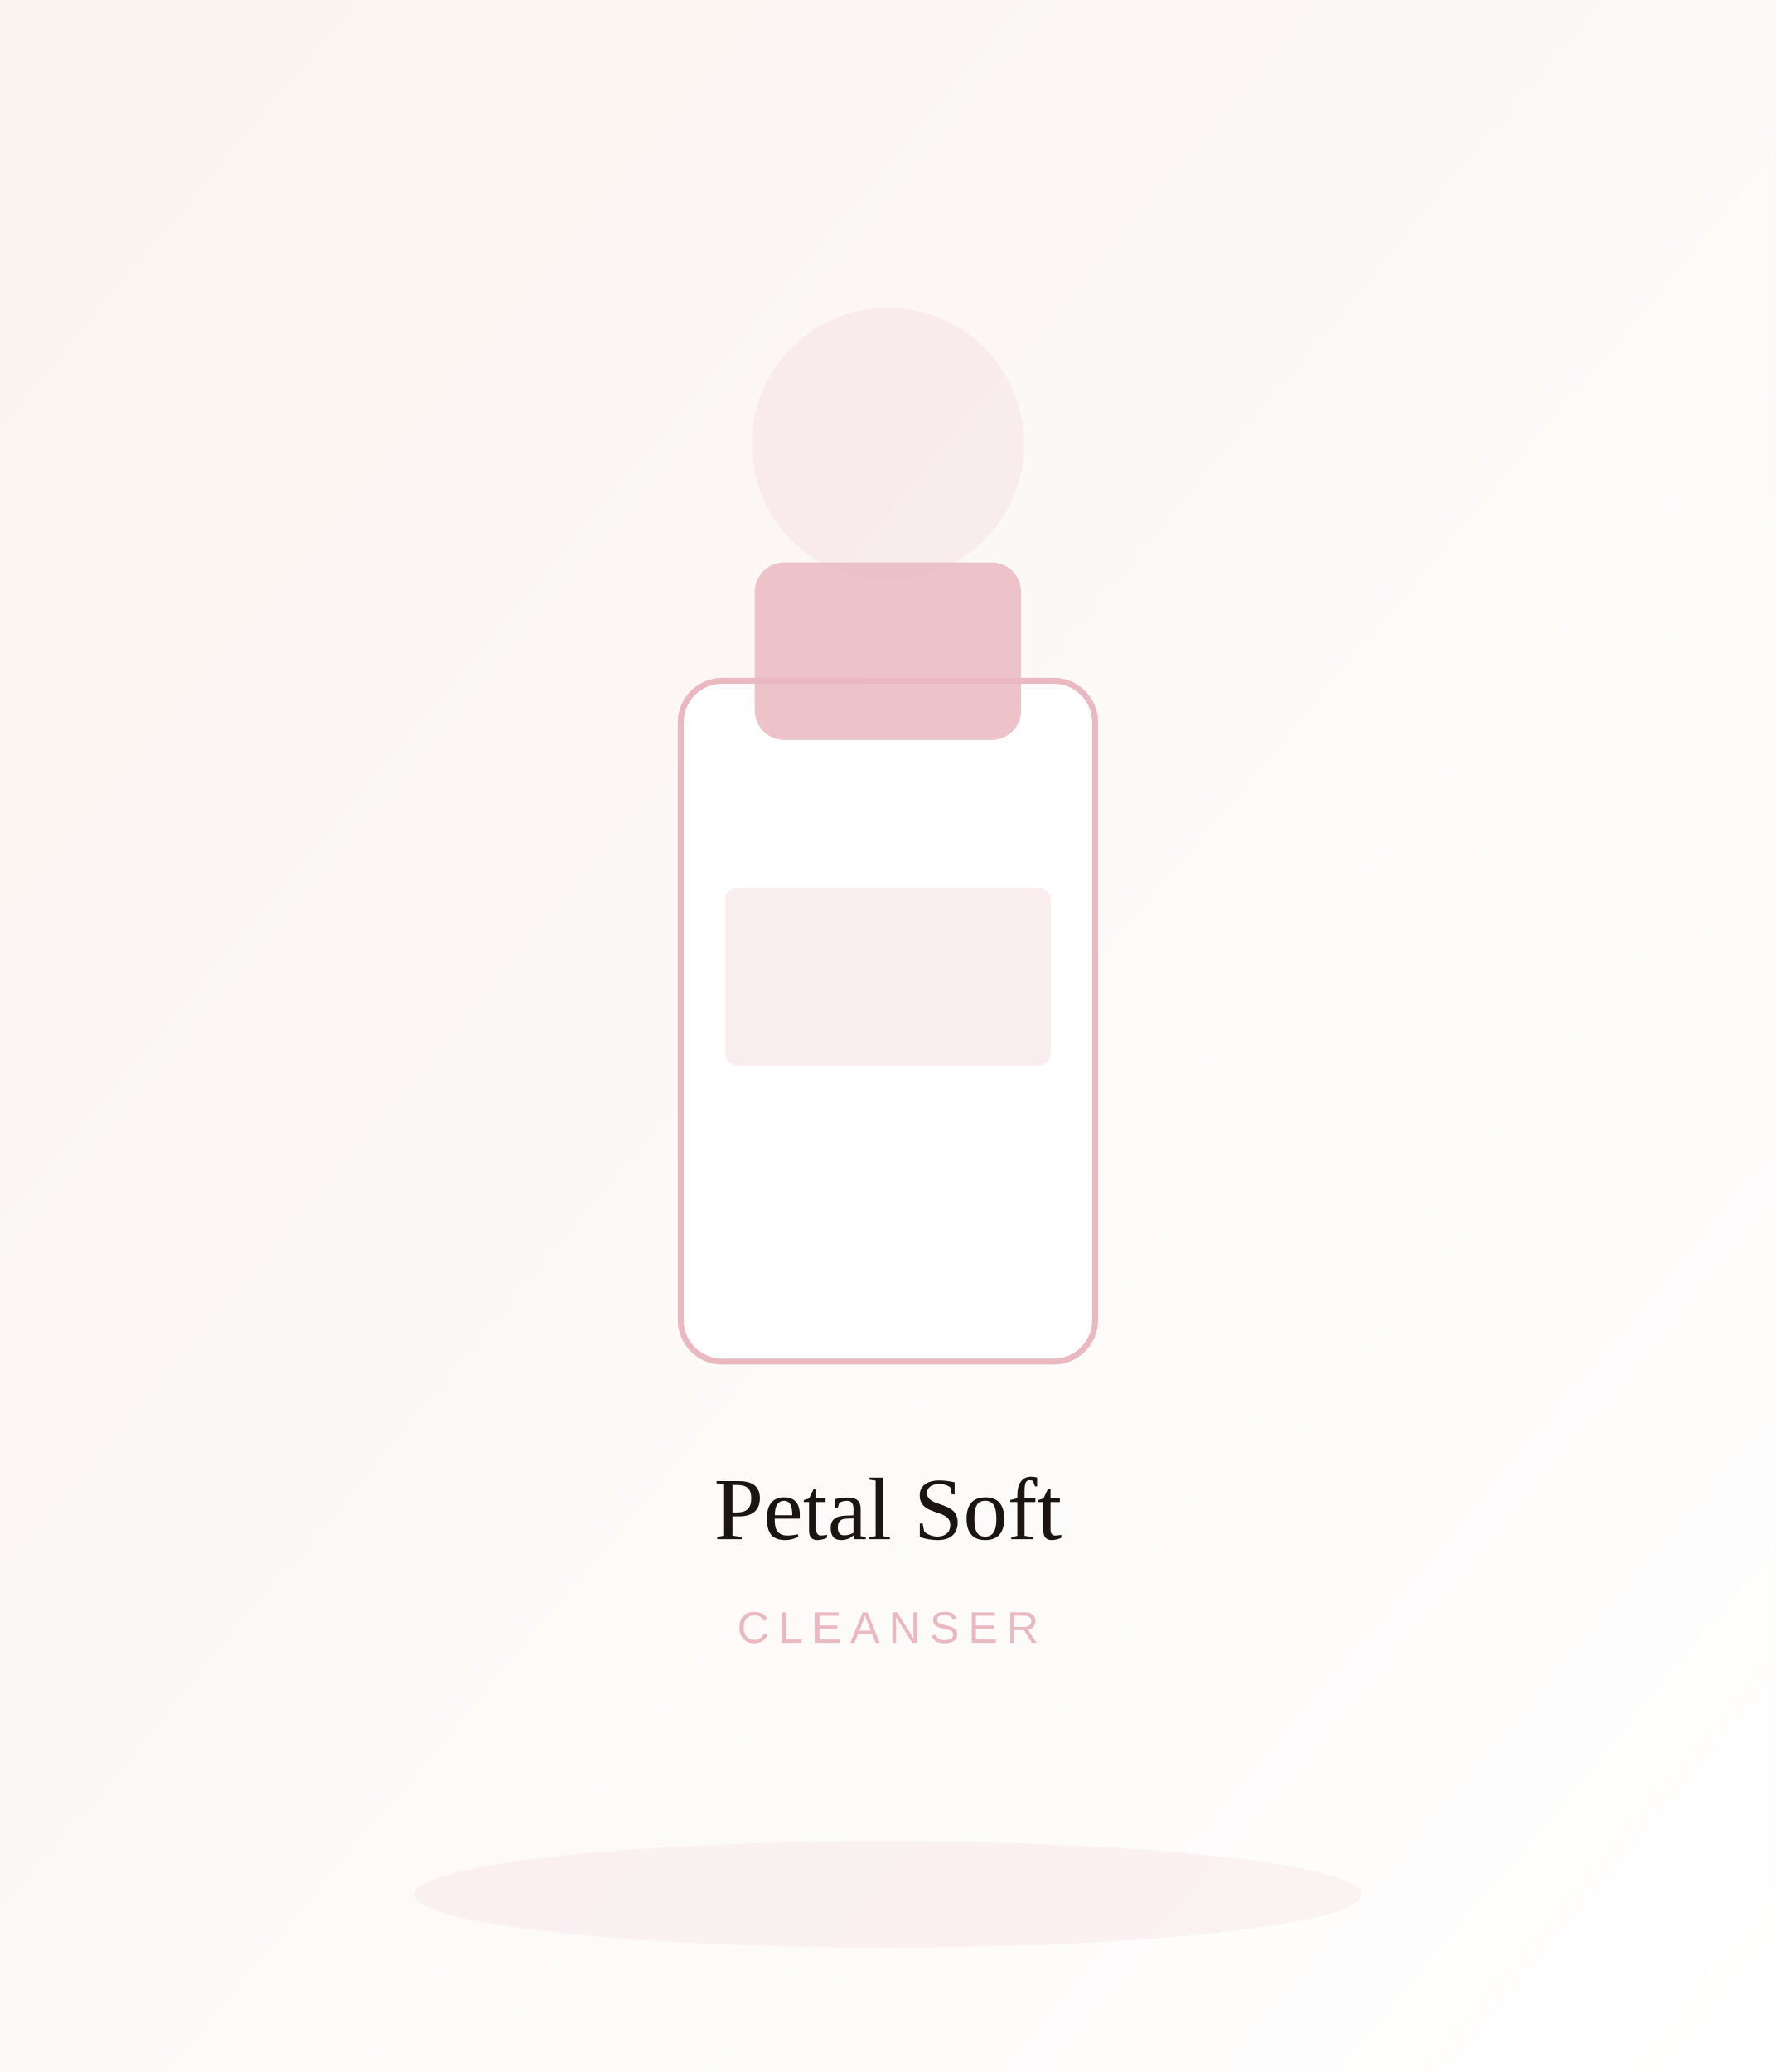
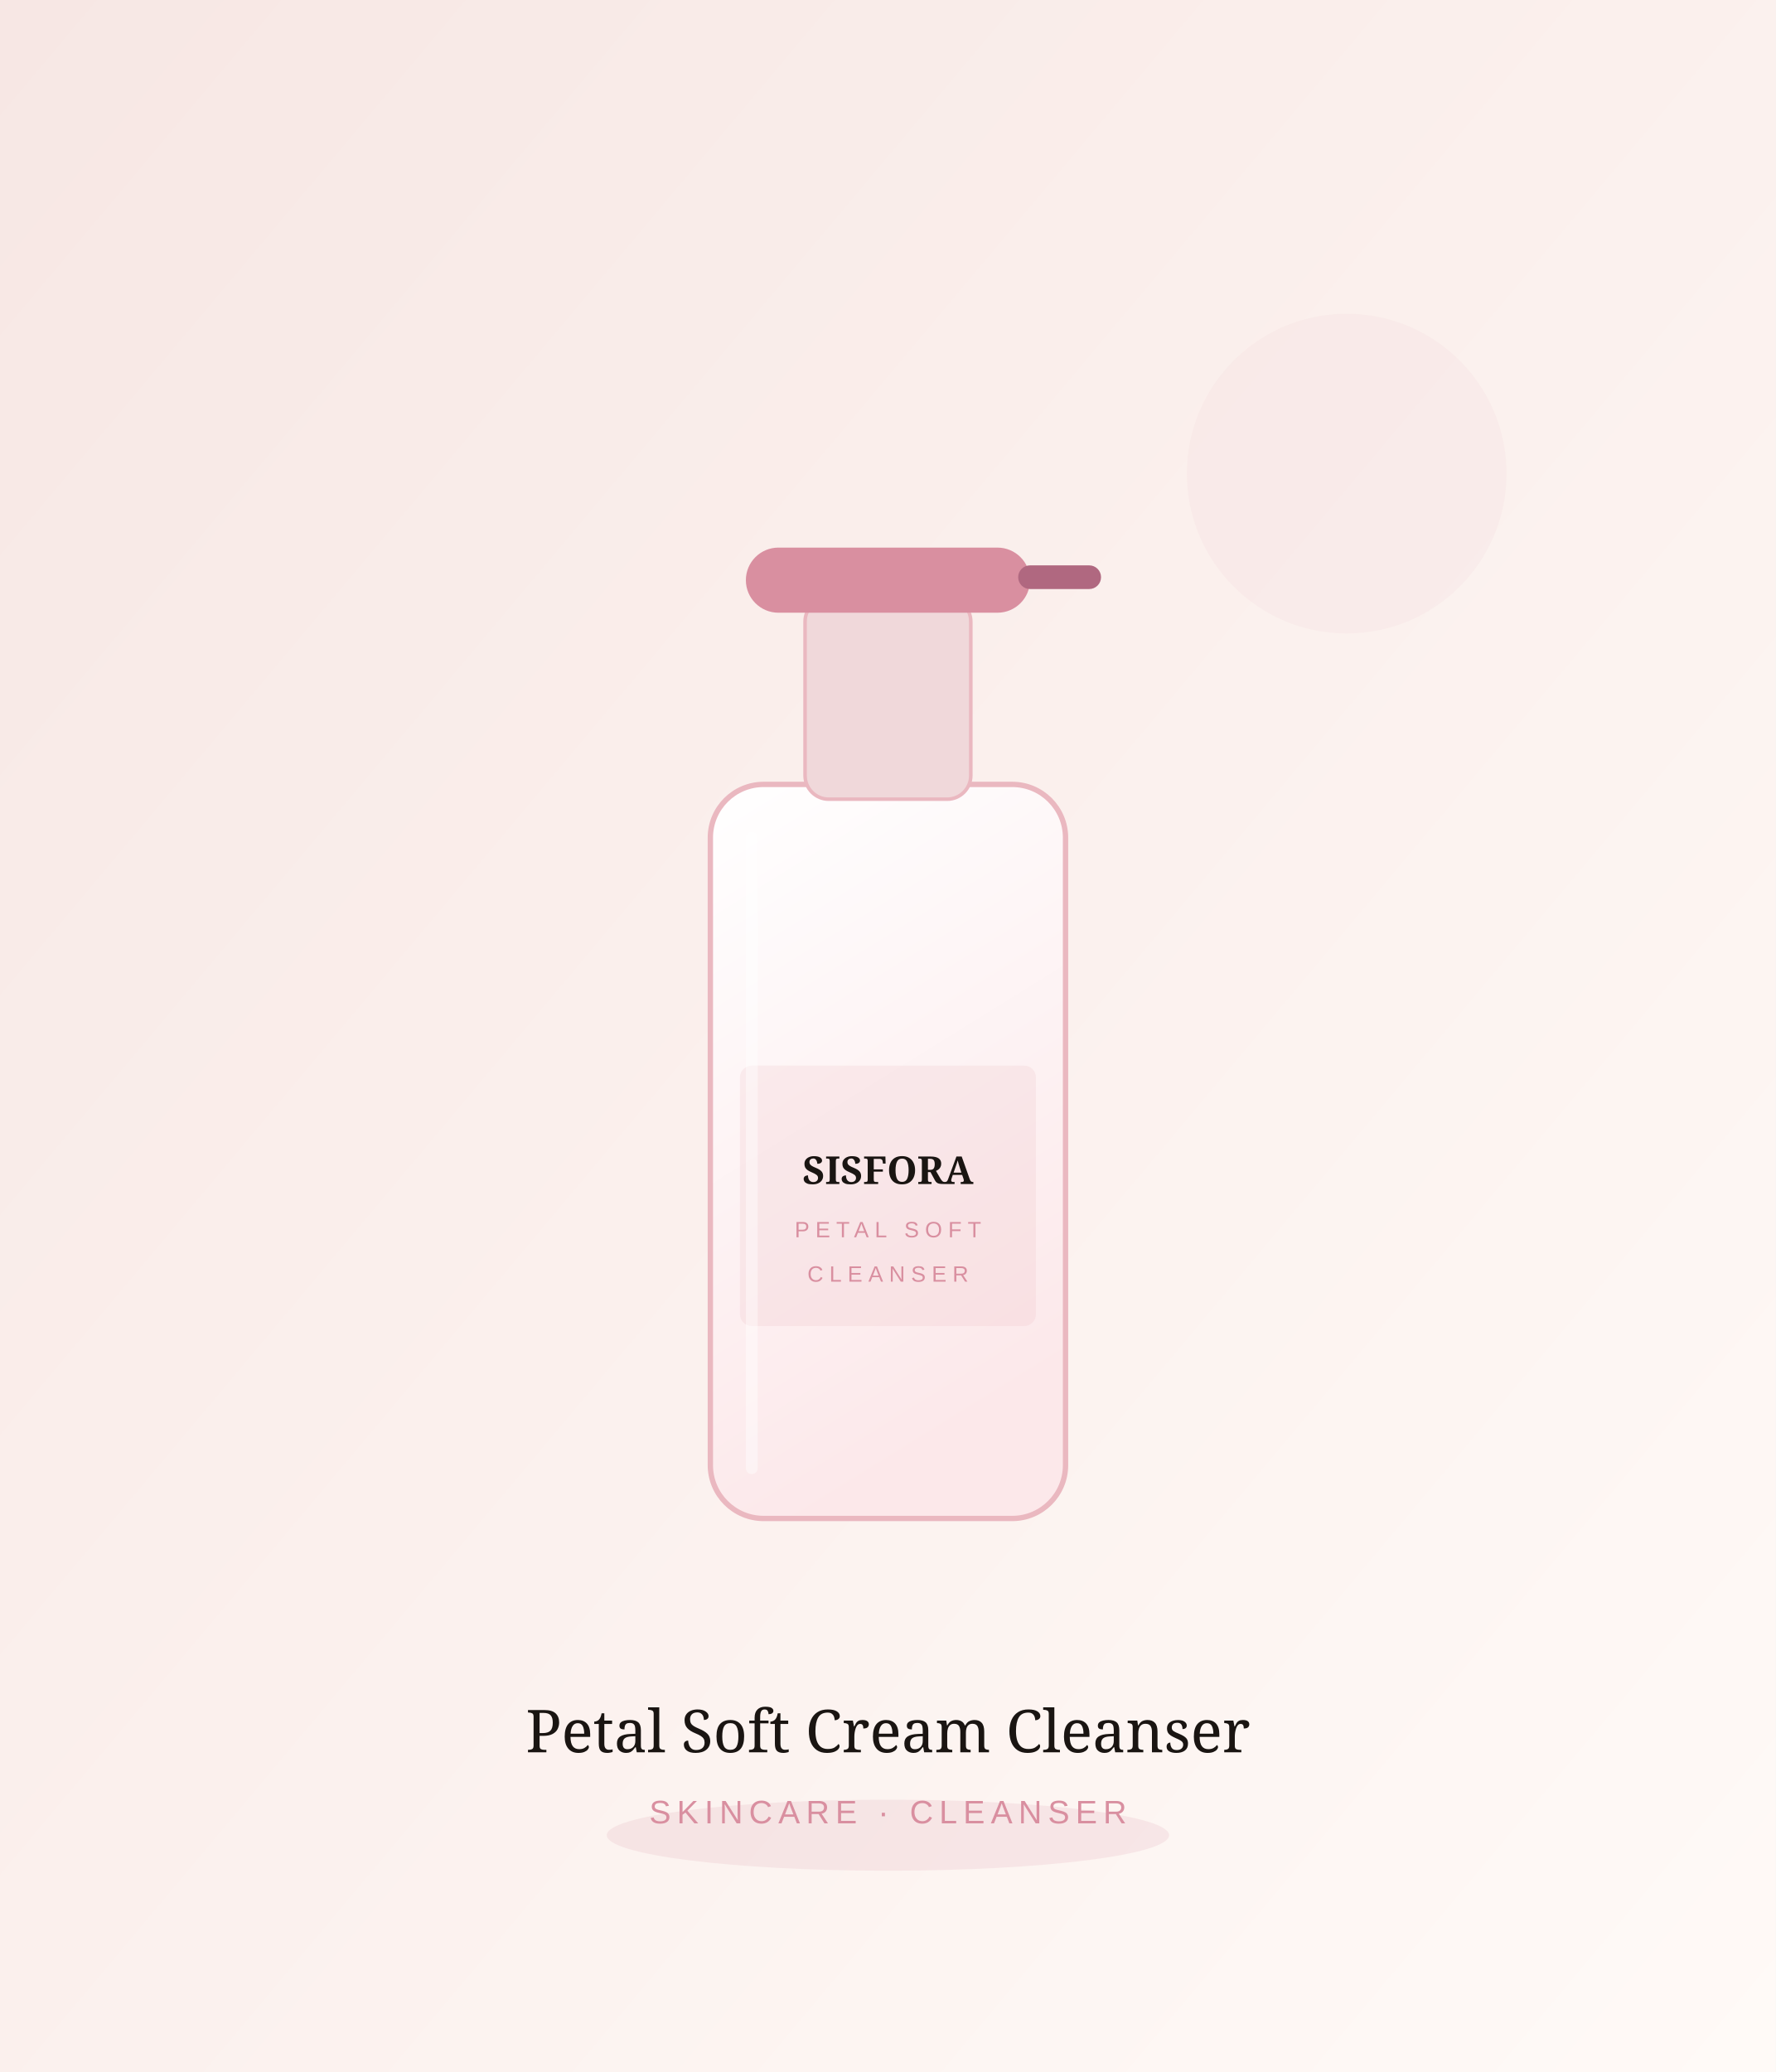
<svg xmlns="http://www.w3.org/2000/svg" width="600" height="700" viewBox="0 0 600 700">
  <defs>
-     <linearGradient id="g" x1="0" y1="0" x2="1" y2="1">
-       <stop offset="0%" stop-color="#faf3ef" />
-       <stop offset="100%" stop-color="#ffffff" />
+     <linearGradient id="bg18" x1="0" y1="0" x2="1" y2="1">
+       <stop offset="0%" stop-color="#f7e7e4" />
+       <stop offset="100%" stop-color="#fffaf7" />
+     </linearGradient>
+     <linearGradient id="pmp18" x1="0" y1="0" x2="0.3" y2="1">
+       <stop offset="0%" stop-color="#ffffff" />
+       <stop offset="100%" stop-color="#fce8ea" />
    </linearGradient>
  </defs>
-   <rect width="600" height="700" fill="url(#g)" />
-   <ellipse cx="300" cy="640" rx="160" ry="18" fill="#eab8c0" opacity="0.15" />
-   <rect x="230" y="230" width="140" height="230" rx="14" fill="#ffffff" stroke="#eab8c0" stroke-width="2" />
-   <rect x="255" y="190" width="90" height="60" rx="10" fill="#eab8c0" opacity="0.85" />
-   <rect x="245" y="300" width="110" height="60" rx="4" fill="#eab8c0" opacity="0.25" />
-   <circle cx="300" cy="150" r="46" fill="#eab8c0" opacity="0.18" />
-   <text x="300" y="520" font-family="Georgia, 'Times New Roman', serif" font-size="30" fill="#1a1512" text-anchor="middle">Petal Soft</text>
-   <text x="300" y="555" font-family="Arial, sans-serif" font-size="15" letter-spacing="3" fill="#eab8c0" text-anchor="middle">CLEANSER</text>
+   <rect width="600" height="700" fill="url(#bg18)" />
+   <ellipse cx="300" cy="620" rx="95" ry="12" fill="#d98fa0" opacity="0.15" />
+   <rect x="240" y="265" width="120" height="248" rx="18" fill="url(#pmp18)" stroke="#eab8c0" stroke-width="1.8" />
+   <rect x="250" y="360" width="100" height="88" rx="4" fill="#eab8c0" opacity="0.2" />
+   <text x="300" y="400" font-family="Georgia,serif" font-size="13" fill="#1a1512" text-anchor="middle" font-weight="bold">SISFORA</text>
+   <text x="300" y="418" font-family="Arial,sans-serif" font-size="7.5" letter-spacing="2" fill="#d98fa0" text-anchor="middle">PETAL SOFT</text>
+   <text x="300" y="433" font-family="Arial,sans-serif" font-size="7.5" letter-spacing="2" fill="#d98fa0" text-anchor="middle">CLEANSER</text>
+   <rect x="272" y="202" width="56" height="68" rx="8" fill="#f0d8da" stroke="#eab8c0" stroke-width="1.2" />
+   <rect x="252" y="185" width="96" height="22" rx="11" fill="#d98fa0" />
+   <rect x="344" y="191" width="28" height="8" rx="4" fill="#b06880" />
+   <line x1="254" y1="283" x2="254" y2="496" stroke="white" stroke-width="4" stroke-linecap="round" opacity="0.42" />
+   <circle cx="455" cy="160" r="54" fill="#eab8c0" opacity="0.1" />
+   <text x="300" y="592" font-family="Georgia,serif" font-size="20" fill="#1a1512" text-anchor="middle">Petal Soft Cream Cleanser</text>
+   <text x="300" y="616" font-family="Arial,sans-serif" font-size="11" letter-spacing="2" fill="#d98fa0" text-anchor="middle">SKINCARE · CLEANSER</text>
</svg>
